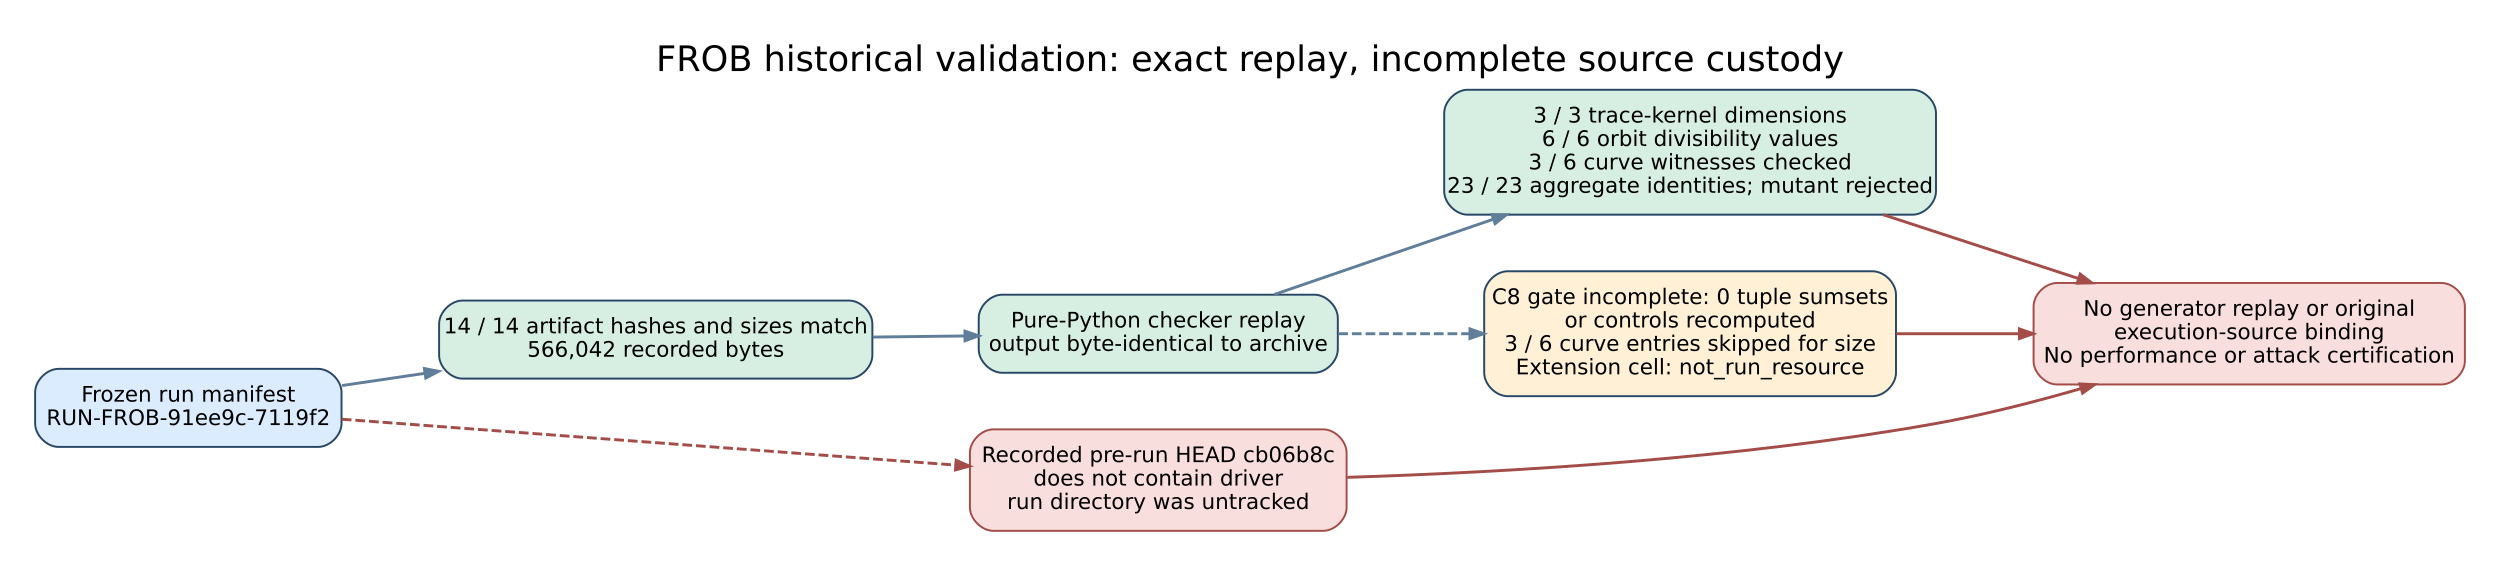
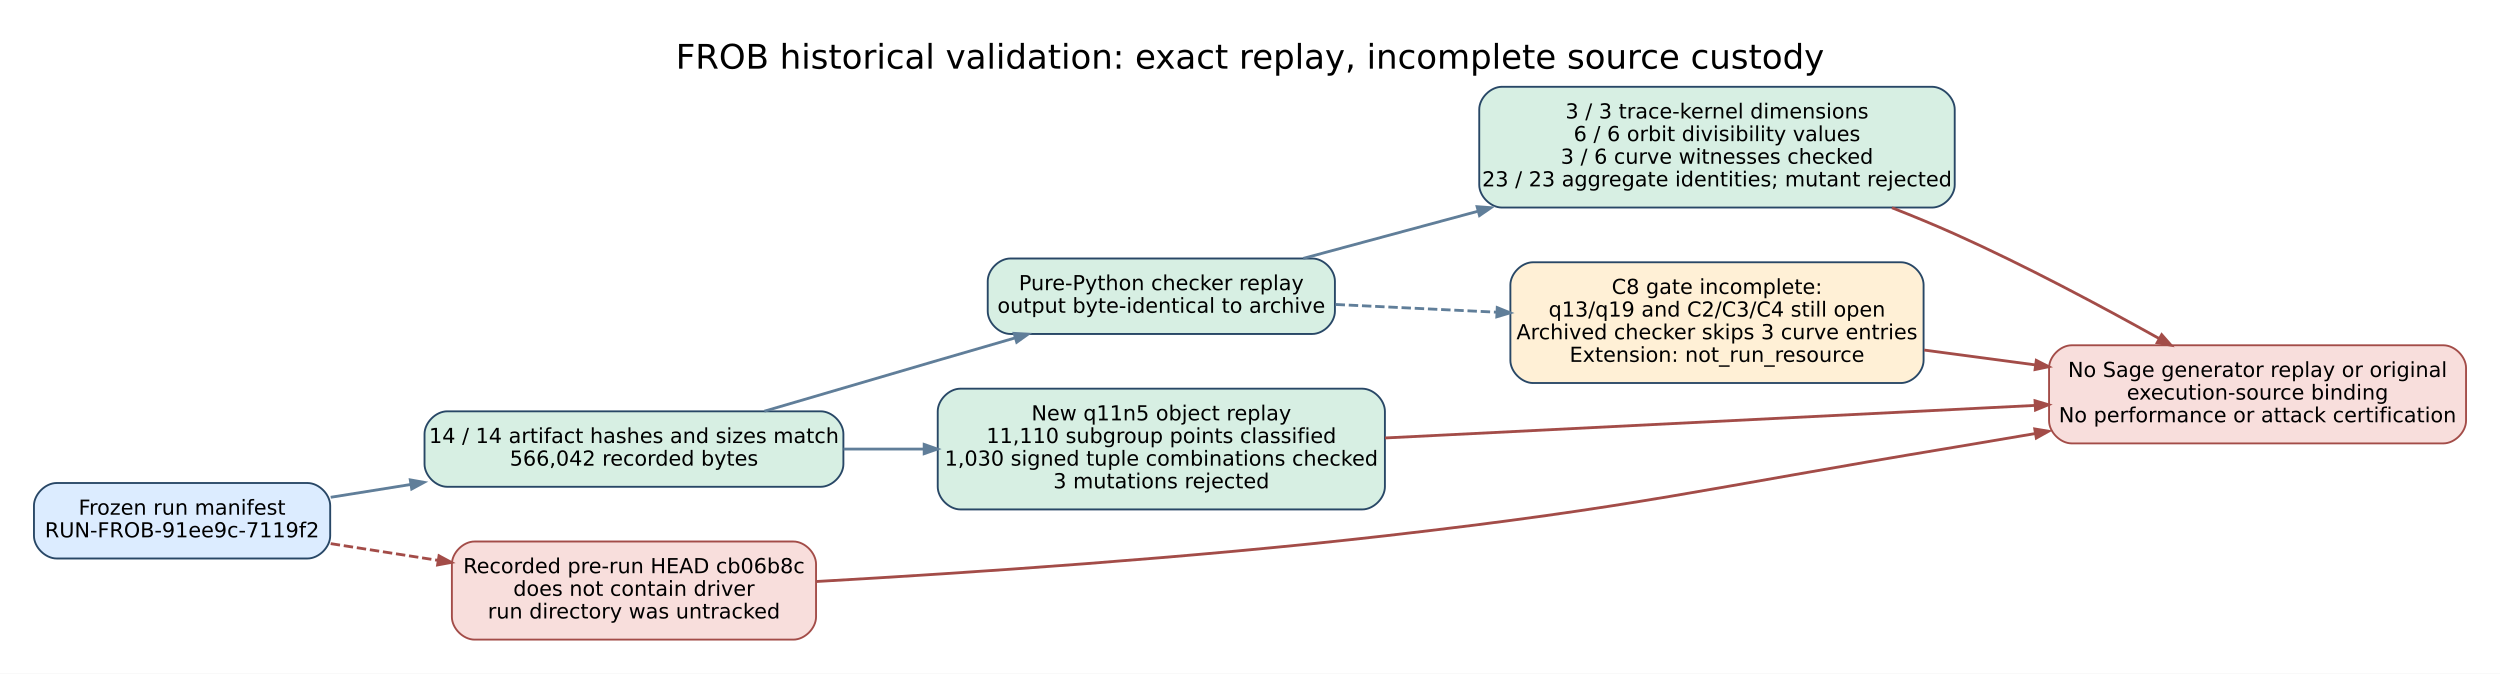
- <svg xmlns="http://www.w3.org/2000/svg" width="1281pt" height="290pt" viewBox="0.00 0.00 1281.00 290.00">
-   <g id="graph0" class="graph" transform="scale(1 1) rotate(0) translate(18 272)">
-     <polygon fill="white" stroke="transparent" points="-18,18 -18,-272 1263,-272 1263,18 -18,18" />
-     <text text-anchor="middle" x="622.5" y="-235.6" font-family="DejaVu Sans" font-size="18.00">FROB historical validation: exact replay, incomplete source custody</text>
+ <svg xmlns="http://www.w3.org/2000/svg" width="1325pt" height="357pt" viewBox="0.00 0.00 1325.00 357.00">
+   <g id="graph0" class="graph" transform="scale(1 1) rotate(0) translate(18 339)">
+     <polygon fill="white" stroke="transparent" points="-18,18 -18,-339 1307,-339 1307,18 -18,18" />
+     <text text-anchor="middle" x="644.5" y="-302.6" font-family="DejaVu Sans" font-size="18.00">FROB historical validation: exact replay, incomplete source custody</text>
    <g id="node1" class="node">
      <path fill="#dcecff" stroke="#284766" d="M145,-83C145,-83 12,-83 12,-83 6,-83 0,-77 0,-71 0,-71 0,-55 0,-55 0,-49 6,-43 12,-43 12,-43 145,-43 145,-43 151,-43 157,-49 157,-55 157,-55 157,-71 157,-71 157,-77 151,-83 145,-83" />
      <text text-anchor="middle" x="78.5" y="-66.2" font-family="DejaVu Sans" font-size="11.00">Frozen run manifest</text>
      <text text-anchor="middle" x="78.5" y="-54.2" font-family="DejaVu Sans" font-size="11.00">RUN-FROB-91ee9c-7119f2</text>
    </g>
    <g id="node2" class="node">
-       <path fill="#d7efe3" stroke="#284766" d="M417,-118C417,-118 219,-118 219,-118 213,-118 207,-112 207,-106 207,-106 207,-90 207,-90 207,-84 213,-78 219,-78 219,-78 417,-78 417,-78 423,-78 429,-84 429,-90 429,-90 429,-106 429,-106 429,-112 423,-118 417,-118" />
-       <text text-anchor="middle" x="318" y="-101.2" font-family="DejaVu Sans" font-size="11.00">14 / 14 artifact hashes and sizes match</text>
-       <text text-anchor="middle" x="318" y="-89.2" font-family="DejaVu Sans" font-size="11.00">566,042 recorded bytes</text>
+       <path fill="#d7efe3" stroke="#284766" d="M417,-121C417,-121 219,-121 219,-121 213,-121 207,-115 207,-109 207,-109 207,-93 207,-93 207,-87 213,-81 219,-81 219,-81 417,-81 417,-81 423,-81 429,-87 429,-93 429,-93 429,-109 429,-109 429,-115 423,-121 417,-121" />
+       <text text-anchor="middle" x="318" y="-104.2" font-family="DejaVu Sans" font-size="11.00">14 / 14 artifact hashes and sizes match</text>
+       <text text-anchor="middle" x="318" y="-92.2" font-family="DejaVu Sans" font-size="11.00">566,042 recorded bytes</text>
    </g>
    <g id="edge1" class="edge">
-       <path fill="none" stroke="#607e99" stroke-width="1.5" d="M157.27,-74.46C170.87,-76.46 185.29,-78.59 199.68,-80.71" />
-       <polygon fill="#607e99" stroke="#607e99" stroke-width="1.5" points="199.46,-83.15 206.74,-81.75 200.17,-78.31 199.46,-83.15" />
+       <path fill="none" stroke="#607e99" stroke-width="1.5" d="M157.27,-75.44C170.87,-77.62 185.29,-79.93 199.68,-82.23" />
+       <polygon fill="#607e99" stroke="#607e99" stroke-width="1.5" points="199.44,-84.67 206.74,-83.36 200.21,-79.83 199.44,-84.67" />
+     </g>
+     <g id="node7" class="node">
+       <path fill="#f8dedc" stroke="#a34c48" d="M402.5,-52C402.5,-52 233.5,-52 233.5,-52 227.5,-52 221.5,-46 221.5,-40 221.5,-40 221.5,-12 221.5,-12 221.5,-6 227.5,0 233.5,0 233.5,0 402.5,0 402.5,0 408.5,0 414.5,-6 414.5,-12 414.5,-12 414.5,-40 414.5,-40 414.5,-46 408.5,-52 402.5,-52" />
+       <text text-anchor="middle" x="318" y="-35.2" font-family="DejaVu Sans" font-size="11.00">Recorded pre-run HEAD cb06b8c</text>
+       <text text-anchor="middle" x="318" y="-23.2" font-family="DejaVu Sans" font-size="11.00">does not contain driver</text>
+       <text text-anchor="middle" x="318" y="-11.2" font-family="DejaVu Sans" font-size="11.00">run directory was untracked</text>
+     </g>
+     <g id="edge6" class="edge">
+       <path fill="none" stroke="#a34c48" stroke-width="1.5" stroke-dasharray="5,2" d="M157.27,-50.88C175.46,-48.05 195.12,-44.99 214.21,-42.01" />
+       <polygon fill="#a34c48" stroke="#a34c48" stroke-width="1.5" points="214.68,-44.42 221.22,-40.92 213.92,-39.58 214.68,-44.42" />
+     </g>
+     <g id="node3" class="node">
+       <path fill="#d7efe3" stroke="#284766" d="M677.5,-202C677.5,-202 517.5,-202 517.5,-202 511.5,-202 505.5,-196 505.5,-190 505.5,-190 505.5,-174 505.5,-174 505.5,-168 511.5,-162 517.5,-162 517.5,-162 677.5,-162 677.5,-162 683.5,-162 689.5,-168 689.5,-174 689.5,-174 689.5,-190 689.5,-190 689.5,-196 683.5,-202 677.5,-202" />
+       <text text-anchor="middle" x="597.5" y="-185.2" font-family="DejaVu Sans" font-size="11.00">Pure-Python checker replay</text>
+       <text text-anchor="middle" x="597.5" y="-173.2" font-family="DejaVu Sans" font-size="11.00">output byte-identical to archive</text>
+     </g>
+     <g id="edge2" class="edge">
+       <path fill="none" stroke="#607e99" stroke-width="1.5" d="M387.11,-121.07C415.51,-129.43 448.84,-139.21 479,-148 492.19,-151.85 506.23,-155.92 519.83,-159.86" />
+       <polygon fill="#607e99" stroke="#607e99" stroke-width="1.5" points="519.49,-162.32 526.9,-161.91 520.86,-157.61 519.49,-162.32" />
+     </g>
+     <g id="node5" class="node">
+       <path fill="#d7efe3" stroke="#284766" d="M704,-133C704,-133 491,-133 491,-133 485,-133 479,-127 479,-121 479,-121 479,-81 479,-81 479,-75 485,-69 491,-69 491,-69 704,-69 704,-69 710,-69 716,-75 716,-81 716,-81 716,-121 716,-121 716,-127 710,-133 704,-133" />
+       <text text-anchor="middle" x="597.5" y="-116.2" font-family="DejaVu Sans" font-size="11.00">New q11n5 object replay</text>
+       <text text-anchor="middle" x="597.5" y="-104.2" font-family="DejaVu Sans" font-size="11.00">11,110 subgroup points classified</text>
+       <text text-anchor="middle" x="597.5" y="-92.2" font-family="DejaVu Sans" font-size="11.00">1,030 signed tuple combinations checked</text>
+       <text text-anchor="middle" x="597.5" y="-80.2" font-family="DejaVu Sans" font-size="11.00">3 mutations rejected</text>
+     </g>
+     <g id="edge4" class="edge">
+       <path fill="none" stroke="#607e99" stroke-width="1.5" d="M429.07,-101C442.99,-101 457.31,-101 471.44,-101" />
+       <polygon fill="#607e99" stroke="#607e99" stroke-width="1.5" points="471.81,-103.45 478.81,-101 471.81,-98.55 471.81,-103.45" />
+     </g>
+     <g id="node4" class="node">
+       <path fill="#d7efe3" stroke="#284766" d="M1006,-293C1006,-293 778,-293 778,-293 772,-293 766,-287 766,-281 766,-281 766,-241 766,-241 766,-235 772,-229 778,-229 778,-229 1006,-229 1006,-229 1012,-229 1018,-235 1018,-241 1018,-241 1018,-281 1018,-281 1018,-287 1012,-293 1006,-293" />
+       <text text-anchor="middle" x="892" y="-276.2" font-family="DejaVu Sans" font-size="11.00">3 / 3 trace-kernel dimensions</text>
+       <text text-anchor="middle" x="892" y="-264.2" font-family="DejaVu Sans" font-size="11.00">6 / 6 orbit divisibility values</text>
+       <text text-anchor="middle" x="892" y="-252.2" font-family="DejaVu Sans" font-size="11.00">3 / 6 curve witnesses checked</text>
+       <text text-anchor="middle" x="892" y="-240.2" font-family="DejaVu Sans" font-size="11.00">23 / 23 aggregate identities; mutant rejected</text>
+     </g>
+     <g id="edge3" class="edge">
+       <path fill="none" stroke="#607e99" stroke-width="1.5" d="M672.69,-202.04C700.78,-209.62 733.59,-218.49 765.12,-227" />
+       <polygon fill="#607e99" stroke="#607e99" stroke-width="1.5" points="764.85,-229.47 772.24,-228.93 766.13,-224.74 764.85,-229.47" />
    </g>
    <g id="node6" class="node">
-       <path fill="#f8dedc" stroke="#a34c48" d="M660,-52C660,-52 491,-52 491,-52 485,-52 479,-46 479,-40 479,-40 479,-12 479,-12 479,-6 485,0 491,0 491,0 660,0 660,0 666,0 672,-6 672,-12 672,-12 672,-40 672,-40 672,-46 666,-52 660,-52" />
-       <text text-anchor="middle" x="575.5" y="-35.2" font-family="DejaVu Sans" font-size="11.00">Recorded pre-run HEAD cb06b8c</text>
-       <text text-anchor="middle" x="575.5" y="-23.2" font-family="DejaVu Sans" font-size="11.00">does not contain driver</text>
-       <text text-anchor="middle" x="575.5" y="-11.2" font-family="DejaVu Sans" font-size="11.00">run directory was untracked</text>
+       <path fill="#fff0d6" stroke="#284766" d="M989.5,-200C989.5,-200 794.5,-200 794.5,-200 788.5,-200 782.5,-194 782.5,-188 782.5,-188 782.5,-148 782.5,-148 782.5,-142 788.5,-136 794.5,-136 794.5,-136 989.5,-136 989.5,-136 995.5,-136 1001.5,-142 1001.5,-148 1001.5,-148 1001.5,-188 1001.5,-188 1001.5,-194 995.5,-200 989.5,-200" />
+       <text text-anchor="middle" x="892" y="-183.2" font-family="DejaVu Sans" font-size="11.00">C8 gate incomplete:</text>
+       <text text-anchor="middle" x="892" y="-171.2" font-family="DejaVu Sans" font-size="11.00">q13/q19 and C2/C3/C4 still open</text>
+       <text text-anchor="middle" x="892" y="-159.2" font-family="DejaVu Sans" font-size="11.00">Archived checker skips 3 curve entries</text>
+       <text text-anchor="middle" x="892" y="-147.2" font-family="DejaVu Sans" font-size="11.00">Extension: not_run_resource</text>
    </g>
    <g id="edge5" class="edge">
-       <path fill="none" stroke="#a34c48" stroke-width="1.5" stroke-dasharray="5,2" d="M157.12,-57.2C241.84,-50.87 377.89,-40.7 471.5,-33.7" />
-       <polygon fill="#a34c48" stroke="#a34c48" stroke-width="1.5" points="471.93,-36.12 478.73,-33.16 471.57,-31.24 471.93,-36.12" />
+       <path fill="none" stroke="#607e99" stroke-width="1.5" stroke-dasharray="5,2" d="M689.85,-177.63C716.89,-176.33 746.86,-174.9 775.23,-173.54" />
+       <polygon fill="#607e99" stroke="#607e99" stroke-width="1.5" points="775.53,-175.98 782.41,-173.2 775.3,-171.09 775.53,-175.98" />
    </g>
-     <g id="node3" class="node">
-       <path fill="#d7efe3" stroke="#284766" d="M655.5,-121C655.5,-121 495.5,-121 495.5,-121 489.5,-121 483.5,-115 483.5,-109 483.5,-109 483.5,-93 483.5,-93 483.5,-87 489.5,-81 495.5,-81 495.5,-81 655.5,-81 655.5,-81 661.5,-81 667.5,-87 667.5,-93 667.5,-93 667.5,-109 667.5,-109 667.5,-115 661.5,-121 655.5,-121" />
-       <text text-anchor="middle" x="575.5" y="-104.2" font-family="DejaVu Sans" font-size="11.00">Pure-Python checker replay</text>
-       <text text-anchor="middle" x="575.5" y="-92.2" font-family="DejaVu Sans" font-size="11.00">output byte-identical to archive</text>
-     </g>
-     <g id="edge2" class="edge">
-       <path fill="none" stroke="#607e99" stroke-width="1.5" d="M429.21,-99.29C444.9,-99.48 460.96,-99.67 476.4,-99.85" />
-       <polygon fill="#607e99" stroke="#607e99" stroke-width="1.5" points="476.42,-102.3 483.45,-99.93 476.48,-97.4 476.42,-102.3" />
-     </g>
-     <g id="node4" class="node">
-       <path fill="#d7efe3" stroke="#284766" d="M962,-226C962,-226 734,-226 734,-226 728,-226 722,-220 722,-214 722,-214 722,-174 722,-174 722,-168 728,-162 734,-162 734,-162 962,-162 962,-162 968,-162 974,-168 974,-174 974,-174 974,-214 974,-214 974,-220 968,-226 962,-226" />
-       <text text-anchor="middle" x="848" y="-209.2" font-family="DejaVu Sans" font-size="11.00">3 / 3 trace-kernel dimensions</text>
-       <text text-anchor="middle" x="848" y="-197.2" font-family="DejaVu Sans" font-size="11.00">6 / 6 orbit divisibility values</text>
-       <text text-anchor="middle" x="848" y="-185.2" font-family="DejaVu Sans" font-size="11.00">3 / 6 curve witnesses checked</text>
-       <text text-anchor="middle" x="848" y="-173.2" font-family="DejaVu Sans" font-size="11.00">23 / 23 aggregate identities; mutant rejected</text>
-     </g>
-     <g id="edge3" class="edge">
-       <path fill="none" stroke="#607e99" stroke-width="1.5" d="M634.86,-121.07C667.54,-132.3 709.19,-146.62 746.91,-159.59" />
-       <polygon fill="#607e99" stroke="#607e99" stroke-width="1.5" points="746.49,-162.03 753.9,-161.99 748.08,-157.4 746.49,-162.03" />
-     </g>
-     <g id="node5" class="node">
-       <path fill="#fff0d6" stroke="#284766" d="M941.5,-133C941.5,-133 754.5,-133 754.5,-133 748.5,-133 742.5,-127 742.5,-121 742.5,-121 742.5,-81 742.5,-81 742.5,-75 748.5,-69 754.5,-69 754.5,-69 941.5,-69 941.5,-69 947.5,-69 953.5,-75 953.5,-81 953.5,-81 953.5,-121 953.5,-121 953.5,-127 947.5,-133 941.5,-133" />
-       <text text-anchor="middle" x="848" y="-116.2" font-family="DejaVu Sans" font-size="11.00">C8 gate incomplete: 0 tuple sumsets</text>
-       <text text-anchor="middle" x="848" y="-104.2" font-family="DejaVu Sans" font-size="11.00">or controls recomputed</text>
-       <text text-anchor="middle" x="848" y="-92.2" font-family="DejaVu Sans" font-size="11.00">3 / 6 curve entries skipped for size</text>
-       <text text-anchor="middle" x="848" y="-80.2" font-family="DejaVu Sans" font-size="11.00">Extension cell: not_run_resource</text>
-     </g>
-     <g id="edge4" class="edge">
-       <path fill="none" stroke="#607e99" stroke-width="1.5" stroke-dasharray="5,2" d="M667.7,-101C689.29,-101 712.56,-101 734.96,-101" />
-       <polygon fill="#607e99" stroke="#607e99" stroke-width="1.5" points="735.2,-103.45 742.2,-101 735.2,-98.55 735.2,-103.45" />
-     </g>
-     <g id="node7" class="node">
-       <path fill="#f8dedc" stroke="#a34c48" d="M1233,-127C1233,-127 1036,-127 1036,-127 1030,-127 1024,-121 1024,-115 1024,-115 1024,-87 1024,-87 1024,-81 1030,-75 1036,-75 1036,-75 1233,-75 1233,-75 1239,-75 1245,-81 1245,-87 1245,-87 1245,-115 1245,-115 1245,-121 1239,-127 1233,-127" />
-       <text text-anchor="middle" x="1134.5" y="-110.2" font-family="DejaVu Sans" font-size="11.00">No generator replay or original</text>
-       <text text-anchor="middle" x="1134.5" y="-98.2" font-family="DejaVu Sans" font-size="11.00">execution-source binding</text>
-       <text text-anchor="middle" x="1134.5" y="-86.2" font-family="DejaVu Sans" font-size="11.00">No performance or attack certification</text>
-     </g>
-     <g id="edge6" class="edge">
-       <path fill="none" stroke="#a34c48" stroke-width="1.5" d="M946.91,-161.99C979.47,-151.35 1015.48,-139.58 1047.11,-129.24" />
-       <polygon fill="#a34c48" stroke="#a34c48" stroke-width="1.5" points="1047.89,-131.56 1053.79,-127.06 1046.37,-126.9 1047.89,-131.56" />
+     <g id="node8" class="node">
+       <path fill="#f8dedc" stroke="#a34c48" d="M1277,-156C1277,-156 1080,-156 1080,-156 1074,-156 1068,-150 1068,-144 1068,-144 1068,-116 1068,-116 1068,-110 1074,-104 1080,-104 1080,-104 1277,-104 1277,-104 1283,-104 1289,-110 1289,-116 1289,-116 1289,-144 1289,-144 1289,-150 1283,-156 1277,-156" />
+       <text text-anchor="middle" x="1178.5" y="-139.2" font-family="DejaVu Sans" font-size="11.00">No Sage generator replay or original</text>
+       <text text-anchor="middle" x="1178.5" y="-127.2" font-family="DejaVu Sans" font-size="11.00">execution-source binding</text>
+       <text text-anchor="middle" x="1178.5" y="-115.2" font-family="DejaVu Sans" font-size="11.00">No performance or attack certification</text>
    </g>
    <g id="edge7" class="edge">
-       <path fill="none" stroke="#a34c48" stroke-width="1.5" d="M953.73,-101C974.22,-101 995.84,-101 1016.7,-101" />
-       <polygon fill="#a34c48" stroke="#a34c48" stroke-width="1.5" points="1016.75,-103.45 1023.75,-101 1016.75,-98.55 1016.75,-103.45" />
+       <path fill="none" stroke="#a34c48" stroke-width="1.5" d="M984.72,-228.89C996.03,-224.45 1007.34,-219.77 1018,-215 1055.03,-198.41 1095.34,-176.9 1126.18,-159.66" />
+       <polygon fill="#a34c48" stroke="#a34c48" stroke-width="1.5" points="1127.7,-161.62 1132.61,-156.05 1125.3,-157.34 1127.7,-161.62" />
    </g>
    <g id="edge8" class="edge">
-       <path fill="none" stroke="#a34c48" stroke-width="1.5" d="M672.37,-27.42C753.31,-29.95 872,-36.78 974,-55 998.4,-59.36 1024.41,-65.98 1048.19,-72.86" />
-       <polygon fill="#a34c48" stroke="#a34c48" stroke-width="1.5" points="1047.76,-75.28 1055.17,-74.9 1049.14,-70.58 1047.76,-75.28" />
+       <path fill="none" stroke="#a34c48" stroke-width="1.5" d="M716.04,-106.88C800.14,-111.09 916.04,-116.89 1018,-122 1031.8,-122.69 1046.28,-123.42 1060.64,-124.14" />
+       <polygon fill="#a34c48" stroke="#a34c48" stroke-width="1.5" points="1060.56,-126.59 1067.67,-124.49 1060.81,-121.69 1060.56,-126.59" />
+     </g>
+     <g id="edge9" class="edge">
+       <path fill="none" stroke="#a34c48" stroke-width="1.5" d="M1001.78,-153.47C1021.05,-150.9 1041.2,-148.2 1060.7,-145.6" />
+       <polygon fill="#a34c48" stroke="#a34c48" stroke-width="1.5" points="1061.23,-148 1067.84,-144.65 1060.58,-143.14 1061.23,-148" />
+     </g>
+     <g id="edge10" class="edge">
+       <path fill="none" stroke="#a34c48" stroke-width="1.5" d="M414.66,-30.8C495.2,-35.36 613.35,-43.28 716,-55 850.96,-70.41 883.99,-79.81 1018,-102 1031.83,-104.29 1046.31,-106.75 1060.68,-109.22" />
+       <polygon fill="#a34c48" stroke="#a34c48" stroke-width="1.5" points="1060.41,-111.66 1067.72,-110.44 1061.24,-106.83 1060.41,-111.66" />
    </g>
  </g>
</svg>
